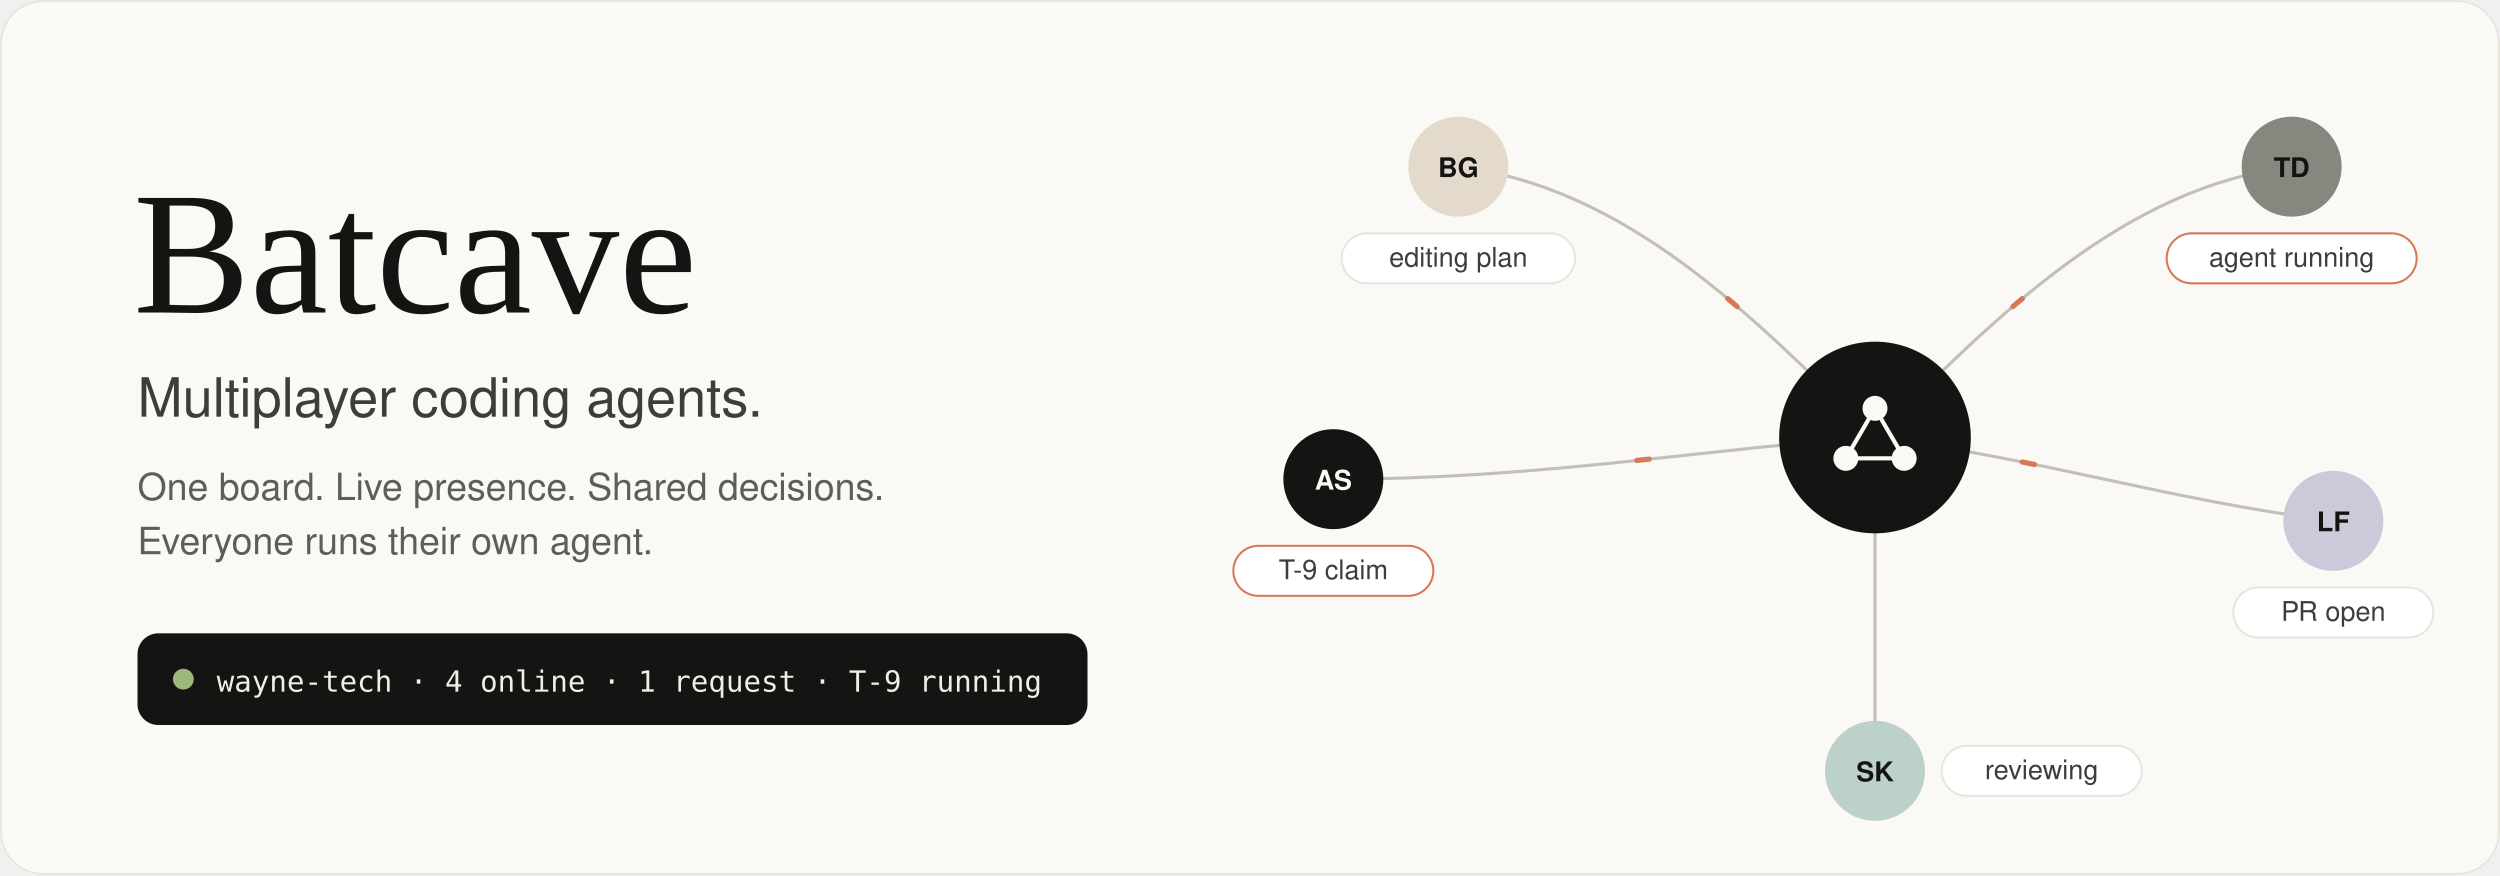
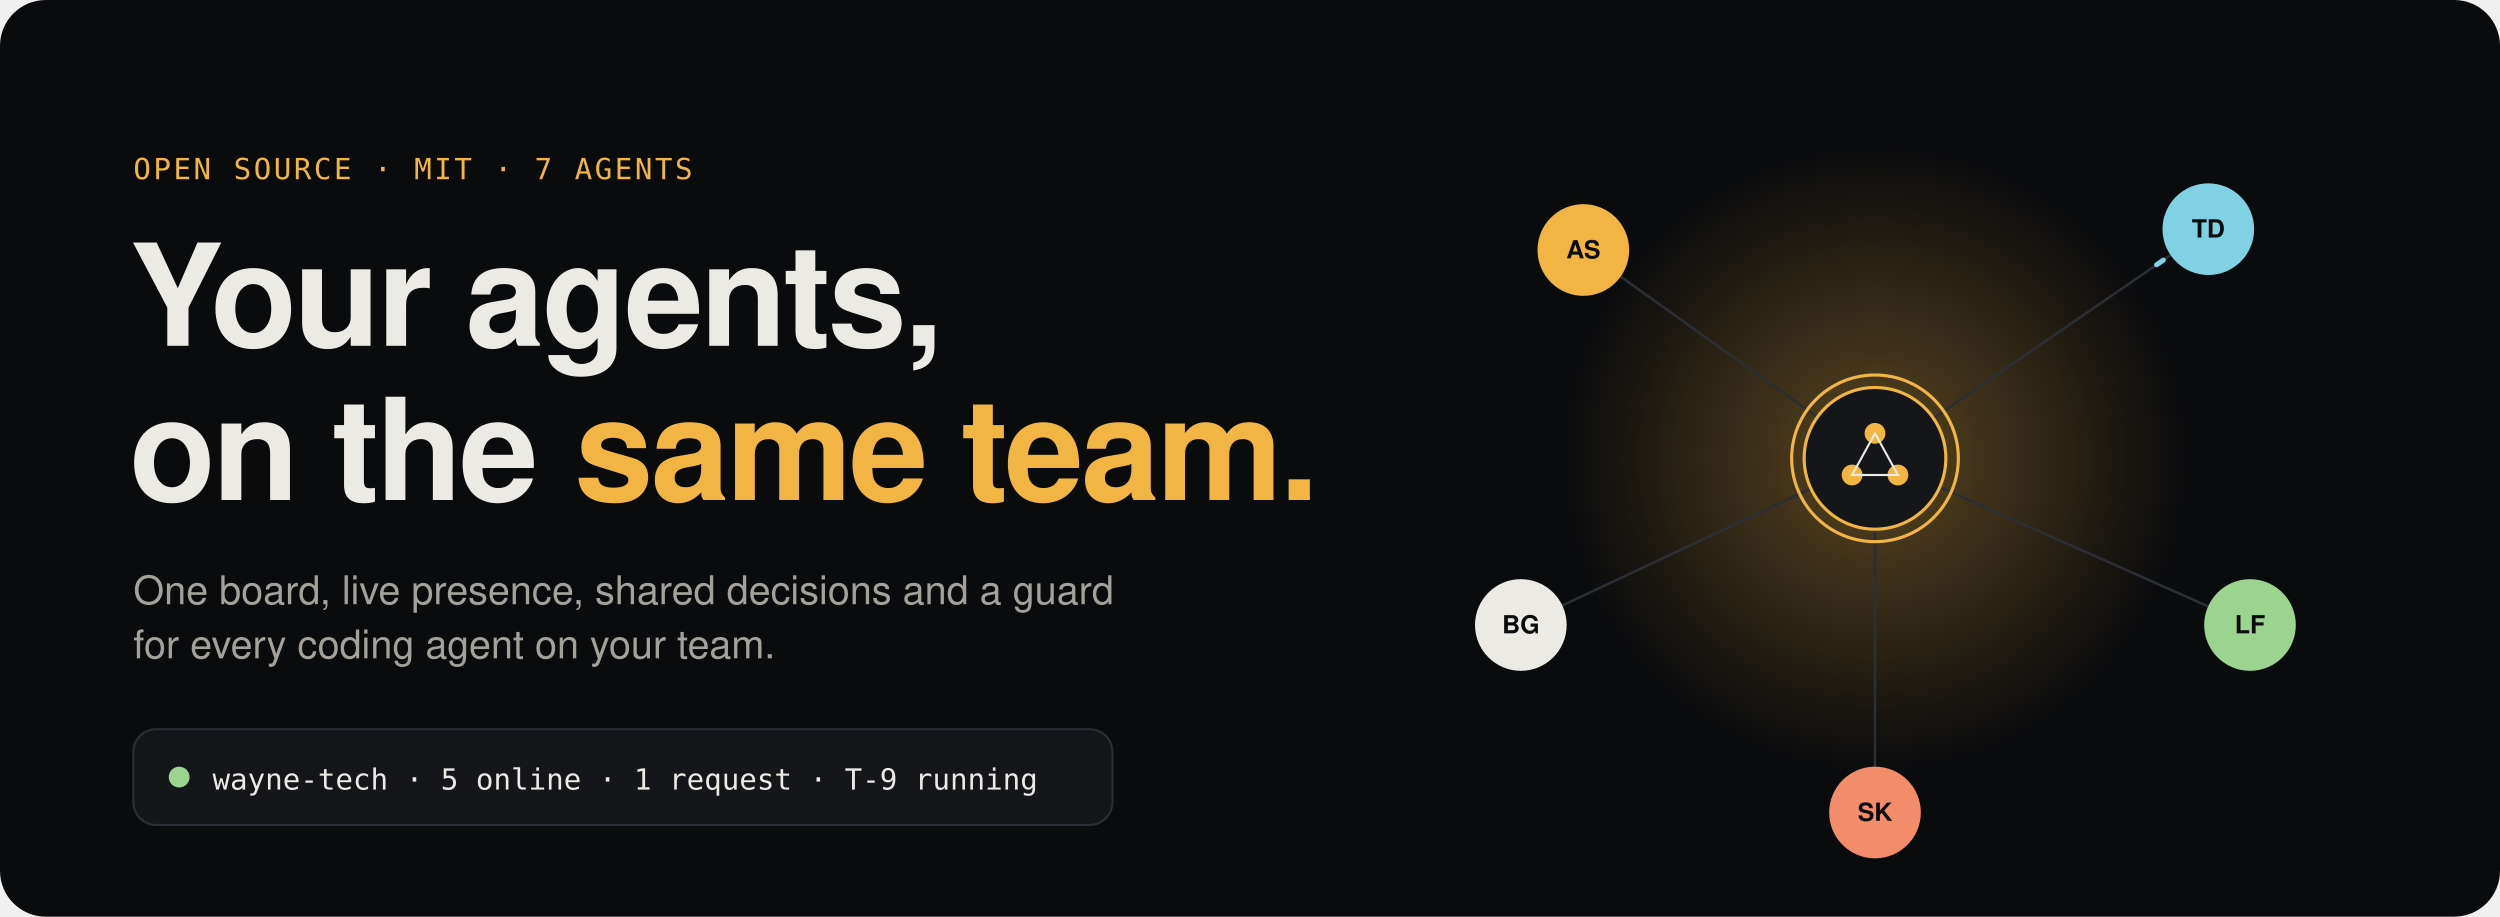
- <svg xmlns="http://www.w3.org/2000/svg" viewBox="0 0 1200 420" width="1200" height="420" role="img" aria-label="Batcave: multiplayer coding agents. Five teammates, each running their own agent, connected to one shared hub.">
+ <svg xmlns="http://www.w3.org/2000/svg" viewBox="0 0 1200 440" width="1200" height="440" role="img" aria-label="Batcave. Your agents, on the same team. Every coding agent on your team, one board, live presence, shared decisions and a guard.">
  <style>
-     .serif{font-family:Georgia,'Times New Roman',serif}
-     .sans{font-family:-apple-system,BlinkMacSystemFont,'Segoe UI',Helvetica,Arial,sans-serif}
-     .mono{font-family:'SF Mono',Menlo,Consolas,monospace}
-     .wire{stroke:#C2C0B6;stroke-width:1.5;fill:none}
-     .flow{stroke:#D97757;stroke-width:2.5;fill:none;stroke-linecap:round;stroke-dasharray:6 140;animation:flow 3.2s linear infinite}
-     .flow.b{animation-delay:-.7s}.flow.c{animation-delay:-1.4s}.flow.d{animation-delay:-2.1s}.flow.e{animation-delay:-2.7s}
-     @keyframes flow{to{stroke-dashoffset:-146}}
-     .ring{fill:none;stroke:#D97757;stroke-width:1.5;opacity:0;transform-origin:900px 210px;animation:ring 3.2s ease-out infinite}
-     .ring.two{animation-delay:1.6s}
-     @keyframes ring{0%{opacity:.6;transform:scale(.6)}100%{opacity:0;transform:scale(1.9)}}
-     .live{animation:live 1.6s ease-in-out infinite}
-     @keyframes live{50%{opacity:.25}}
+     .d{font-family:'Avenir Next','Segoe UI',-apple-system,Helvetica,Arial,sans-serif}
+     .m{font-family:'SF Mono',Menlo,Consolas,monospace}
+     .wire{stroke:#2A2E35;stroke-width:1.2;fill:none}
+     .sig{fill:none;stroke-width:2.4;stroke-linecap:round;stroke-dasharray:4 160;animation:sig 3s linear infinite}
+     .in{stroke:#F2B544}.out{stroke:#7FD1E3;animation-direction:reverse}
+     .s2{animation-delay:-.6s}.s3{animation-delay:-1.2s}.s4{animation-delay:-1.8s}.s5{animation-delay:-2.4s}
+     @keyframes sig{to{stroke-dashoffset:-164}}
+     .orbit{transform-origin:900px 220px;animation:spin 60s linear infinite}
+     .orbit .n{animation:counter 60s linear infinite;transform-box:fill-box;transform-origin:center}
+     @keyframes spin{to{transform:rotate(360deg)}}
+     @keyframes counter{to{transform:rotate(-360deg)}}
+     .halo{animation:halo 3.2s ease-out infinite;transform-origin:900px 220px}
+     @keyframes halo{0%{opacity:.5;transform:scale(.7)}100%{opacity:0;transform:scale(2)}}
+     .blink{animation:blink 1.6s ease-in-out infinite}@keyframes blink{50%{opacity:.25}}
  </style>
-   <rect width="1200" height="420" rx="20" fill="#FAF9F5" />
-   <rect x="0.5" y="0.5" width="1199" height="419" rx="20" fill="none" stroke="#E8E6DC" />
-   <text x="64" y="150" class="serif" font-size="84" fill="#141413">Batcave</text>
-   <text x="66" y="200" class="sans" font-size="26" fill="#3D3D3A">Multiplayer coding agents.</text>
-   <text x="66" y="240" class="sans" font-size="18" fill="#5E5D59">One board. Live presence. Shared decisions.</text>
-   <text x="66" y="266" class="sans" font-size="18" fill="#5E5D59">Everyone runs their own agent.</text>
-   <g transform="translate(66 304)">
-     <rect width="456" height="44" rx="10" fill="#141413" />
-     <circle cx="22" cy="22" r="5" fill="#9DB97A" class="live" />
-     <text x="38" y="28" class="mono" font-size="14" fill="#F0EEE6">wayne-tech · 4 online · 1 request · T-9 running</text>
+   <defs>
+     <radialGradient id="glow" cx="900" cy="220" r="150" gradientUnits="userSpaceOnUse">
+       <stop offset="0" stop-color="#F2B544" stop-opacity=".35" />
+       <stop offset="1" stop-color="#F2B544" stop-opacity="0" />
+     </radialGradient>
+   </defs>
+   <rect width="1200" height="440" rx="22" fill="#0A0B0D" />
+   <text x="64" y="86" class="m" font-size="14" letter-spacing="1.2" fill="#F2B544">OPEN SOURCE · MIT · 7 AGENTS</text>
+   <text x="62" y="166" class="d" font-size="68" font-weight="800" fill="#ECEAE4" letter-spacing="-1.5">Your agents,</text>
+   <text x="62" y="240" class="d" font-size="68" font-weight="800" fill="#ECEAE4" letter-spacing="-1.5">on the <tspan fill="#F2B544">same team.</tspan>
+   </text>
+   <text x="64" y="290" class="d" font-size="19" fill="#A3A19A">One board, live presence, shared decisions and a guard</text>
+   <text x="64" y="316" class="d" font-size="19" fill="#A3A19A">for every coding agent on your team.</text>
+   <g transform="translate(64 350)">
+     <rect width="470" height="46" rx="11" fill="#14161A" stroke="#2A2E35" />
+     <circle cx="22" cy="23" r="5" fill="#9BD48E" class="blink" />
+     <text x="38" y="29" class="m" font-size="14" fill="#ECEAE4">wayne-tech · 5 online · 1 request · T-9 running</text>
  </g>
-   <path class="wire" d="M700 80 C 780 90, 840 150, 900 210" />
-   <path class="wire" d="M1100 80 C 1020 90, 960 150, 900 210" />
-   <path class="wire" d="M640 230 C 740 230, 820 215, 900 210" />
-   <path class="wire" d="M1120 250 C 1040 240, 980 220, 900 210" />
-   <path class="wire" d="M900 370 C 900 310, 900 260, 900 210" />
-   <path class="flow" d="M700 80 C 780 90, 840 150, 900 210" />
-   <path class="flow b" d="M1100 80 C 1020 90, 960 150, 900 210" />
-   <path class="flow c" d="M640 230 C 740 230, 820 215, 900 210" />
-   <path class="flow d" d="M1120 250 C 1040 240, 980 220, 900 210" />
-   <path class="flow e" d="M900 370 C 900 310, 900 260, 900 210" />
-   <circle class="ring" cx="900" cy="210" r="46" />
-   <circle class="ring two" cx="900" cy="210" r="46" />
-   <circle cx="900" cy="210" r="46" fill="#141413" />
-   <g fill="#FAF9F5">
-     <circle cx="900" cy="196" r="6" />
-     <circle cx="886" cy="220" r="6" />
-     <circle cx="914" cy="220" r="6" />
-   </g>
-   <g stroke="#FAF9F5" stroke-width="2">
-     <path d="M900 196 L886 220 L914 220 Z" fill="none" />
-   </g>
-   <g class="sans" font-size="13">
-     <g transform="translate(700 80)">
-       <circle r="24" fill="#E3DACC" />
-       <text text-anchor="middle" y="5" font-weight="700" fill="#141413">BG</text>
-       <rect x="-56" y="32" width="112" height="24" rx="12" fill="#FFFFFF" stroke="#E8E6DC" />
-       <text x="0" y="48" text-anchor="middle" fill="#3D3D3A">editing plan</text>
-     </g>
-     <g transform="translate(1100 80)">
-       <circle r="24" fill="#87867F" />
-       <text text-anchor="middle" y="5" font-weight="700" fill="#141413">TD</text>
-       <rect x="-60" y="32" width="120" height="24" rx="12" fill="#FFFFFF" stroke="#D97757" />
-       <text x="0" y="48" text-anchor="middle" fill="#3D3D3A">agent running</text>
-     </g>
-     <g transform="translate(640 230)">
-       <circle r="24" fill="#141413" />
-       <text text-anchor="middle" y="5" font-weight="700" fill="#FAF9F5">AS</text>
-       <rect x="-48" y="32" width="96" height="24" rx="12" fill="#FFFFFF" stroke="#D97757" />
-       <text x="0" y="48" text-anchor="middle" fill="#3D3D3A">T-9 claim</text>
-     </g>
-     <g transform="translate(1120 250)">
-       <circle r="24" fill="#CBCADB" />
-       <text text-anchor="middle" y="5" font-weight="700" fill="#141413">LF</text>
-       <rect x="-48" y="32" width="96" height="24" rx="12" fill="#FFFFFF" stroke="#E8E6DC" />
-       <text x="0" y="48" text-anchor="middle" fill="#3D3D3A">PR open</text>
-     </g>
-     <g transform="translate(900 370)">
-       <circle r="24" fill="#BCD1CA" />
-       <text text-anchor="middle" y="5" font-weight="700" fill="#141413">SK</text>
-       <rect x="32" y="-12" width="96" height="24" rx="12" fill="#FFFFFF" stroke="#E8E6DC" />
-       <text x="80" y="4" text-anchor="middle" fill="#3D3D3A">reviewing</text>
+   <circle cx="900" cy="220" r="150" fill="url(#glow)" />
+   <g class="orbit">
+     <path class="wire" d="M900 220 L760 120" />
+     <path class="wire" d="M900 220 L1060 110" />
+     <path class="wire" d="M900 220 L730 300" />
+     <path class="wire" d="M900 220 L1080 300" />
+     <path class="wire" d="M900 220 L900 390" />
+     <path class="sig in" d="M760 120 L900 220" />
+     <path class="sig out s2" d="M900 220 L1060 110" />
+     <path class="sig in s3" d="M730 300 L900 220" />
+     <path class="sig in s4" d="M1080 300 L900 220" />
+     <path class="sig out s5" d="M900 220 L900 390" />
+     <g class="d" font-size="12" font-weight="700">
+       <g class="n">
+         <circle cx="760" cy="120" r="22" fill="#F2B544" />
+         <text x="760" y="124" text-anchor="middle" fill="#0A0B0D">AS</text>
+       </g>
+       <g class="n">
+         <circle cx="1060" cy="110" r="22" fill="#7FD1E3" />
+         <text x="1060" y="114" text-anchor="middle" fill="#0A0B0D">TD</text>
+       </g>
+       <g class="n">
+         <circle cx="730" cy="300" r="22" fill="#ECEAE4" />
+         <text x="730" y="304" text-anchor="middle" fill="#0A0B0D">BG</text>
+       </g>
+       <g class="n">
+         <circle cx="1080" cy="300" r="22" fill="#9BD48E" />
+         <text x="1080" y="304" text-anchor="middle" fill="#0A0B0D">LF</text>
+       </g>
+       <g class="n">
+         <circle cx="900" cy="390" r="22" fill="#F28C6B" />
+         <text x="900" y="394" text-anchor="middle" fill="#0A0B0D">SK</text>
+       </g>
    </g>
  </g>
+   <circle cx="900" cy="220" r="40" fill="none" stroke="#F2B544" stroke-width="1.5" class="halo" />
+   <circle cx="900" cy="220" r="34" fill="#14161A" stroke="#F2B544" stroke-width="1.5" />
+   <g fill="#F2B544">
+     <circle cx="900" cy="208" r="5" />
+     <circle cx="889" cy="228" r="5" />
+     <circle cx="911" cy="228" r="5" />
+   </g>
+   <path d="M900 208 L889 228 L911 228 Z" fill="none" stroke="#ECEAE4" stroke-width="1" />
</svg>
